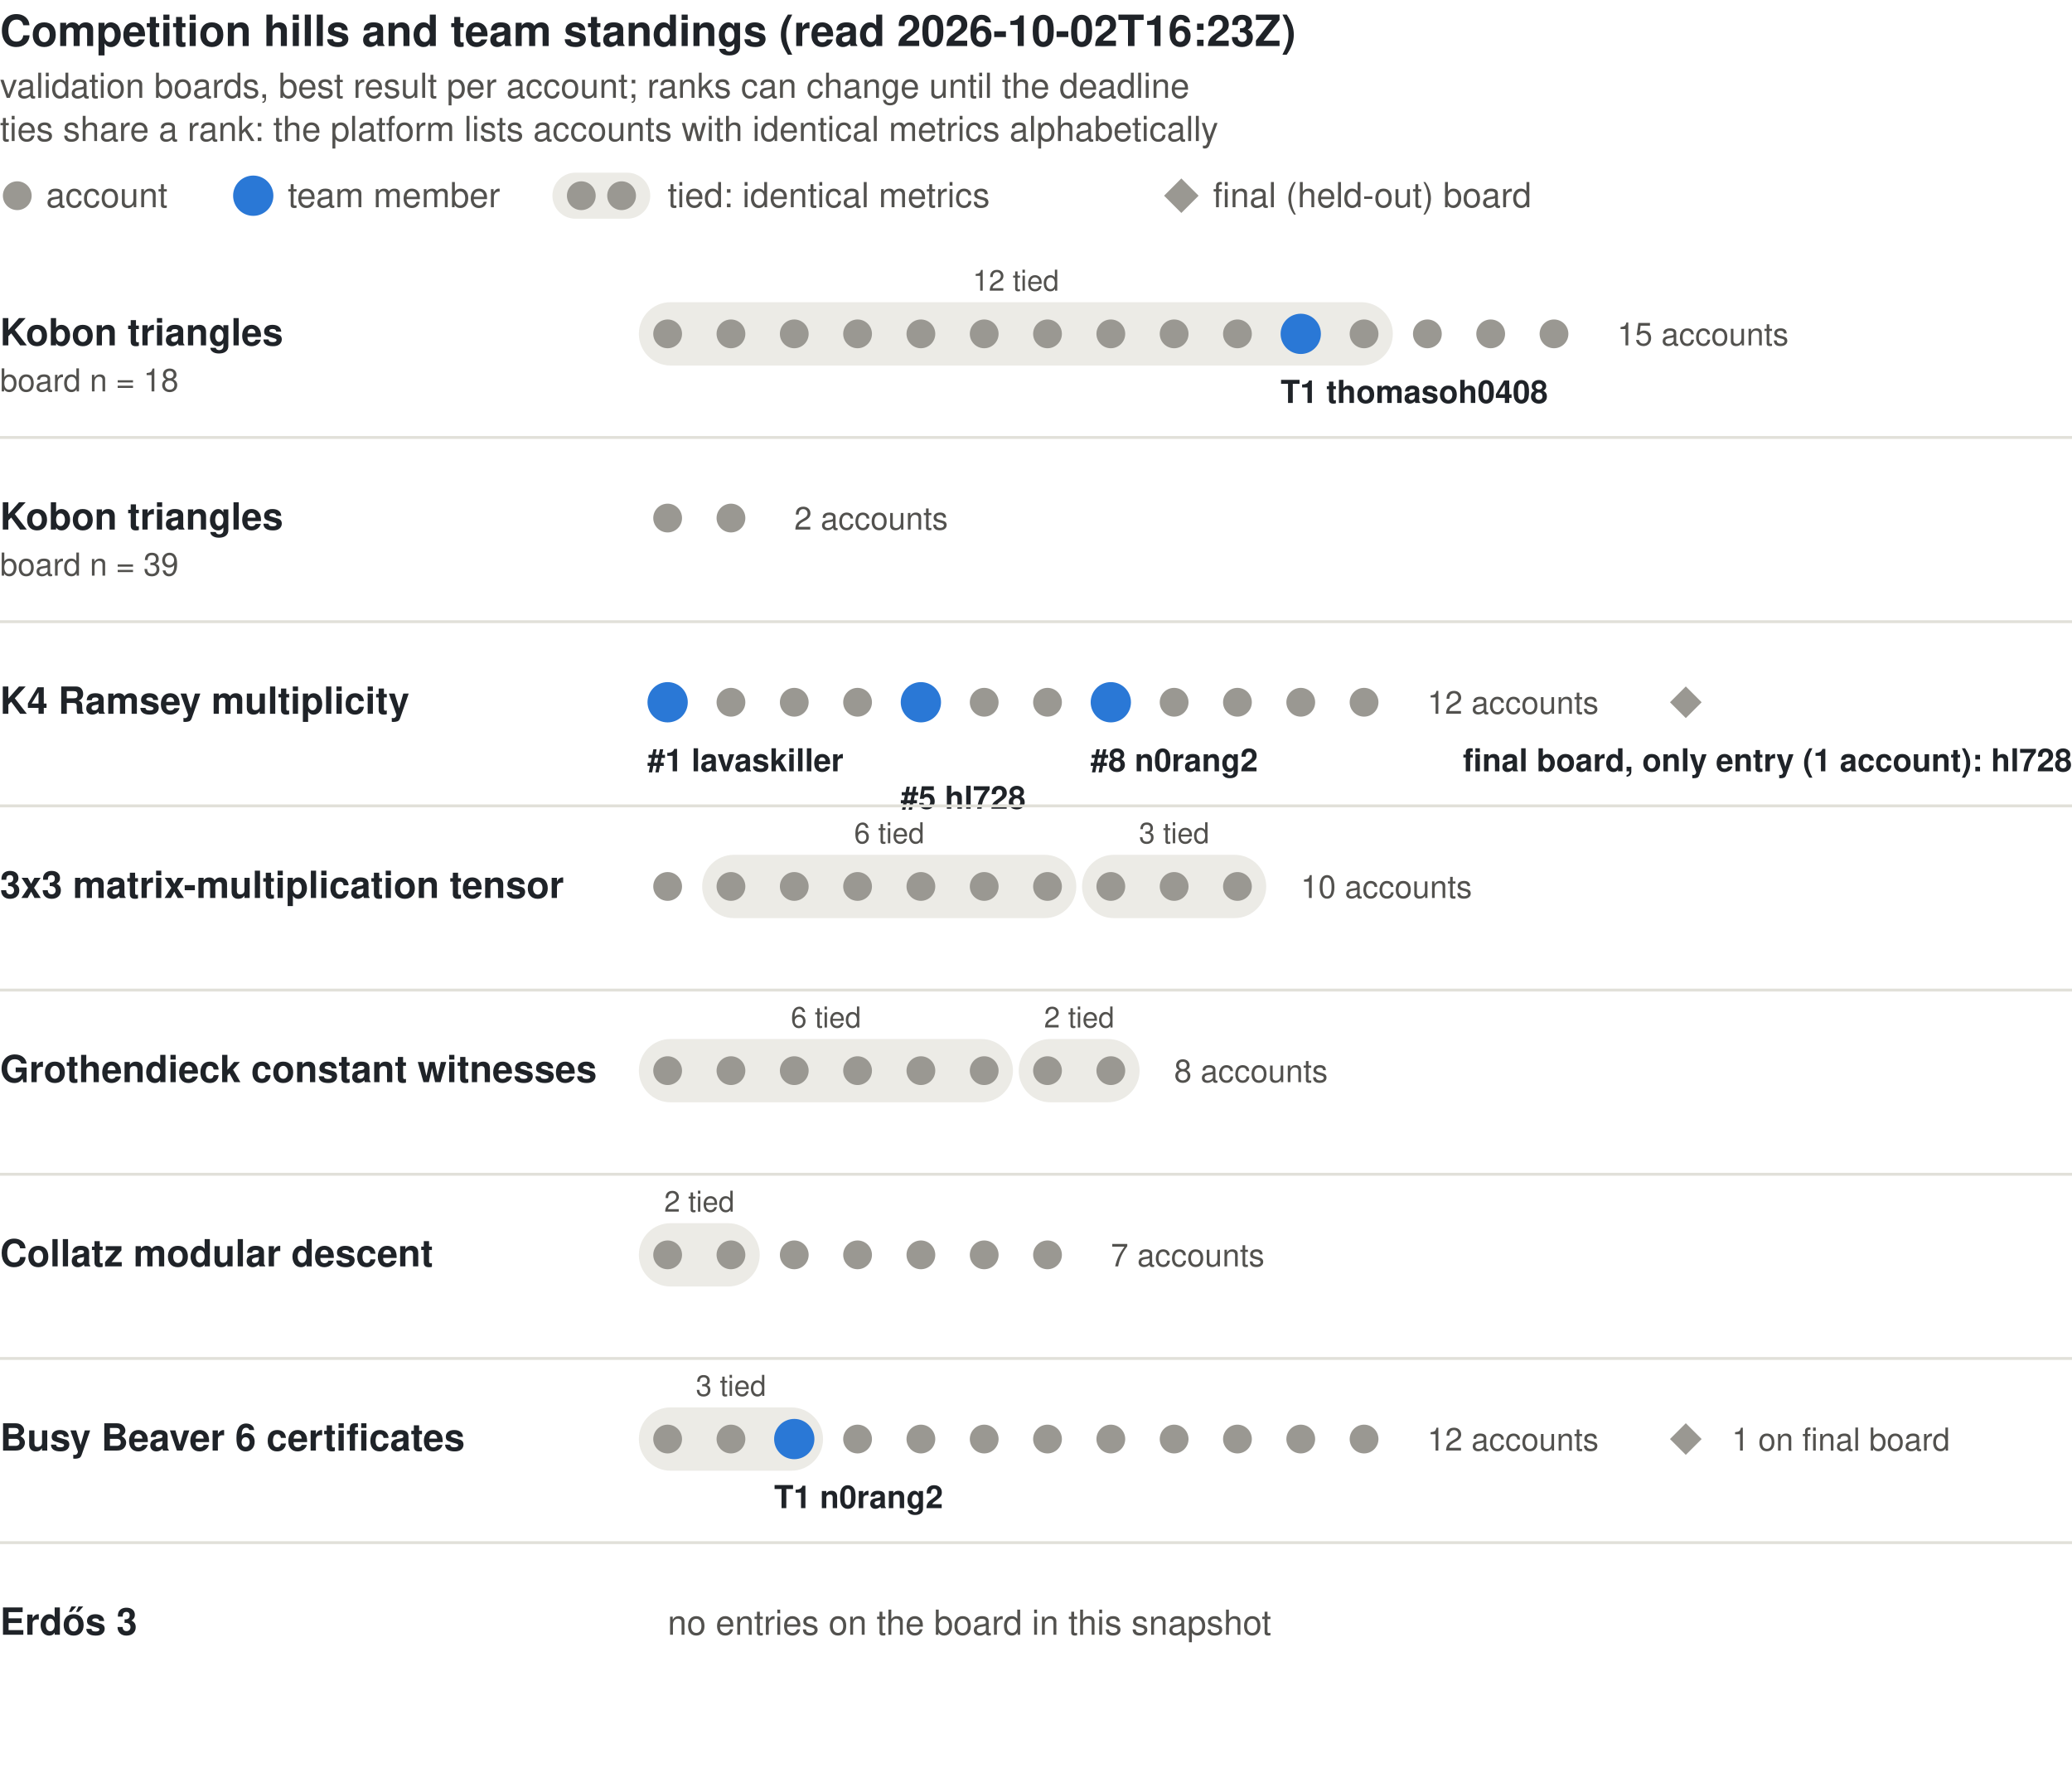
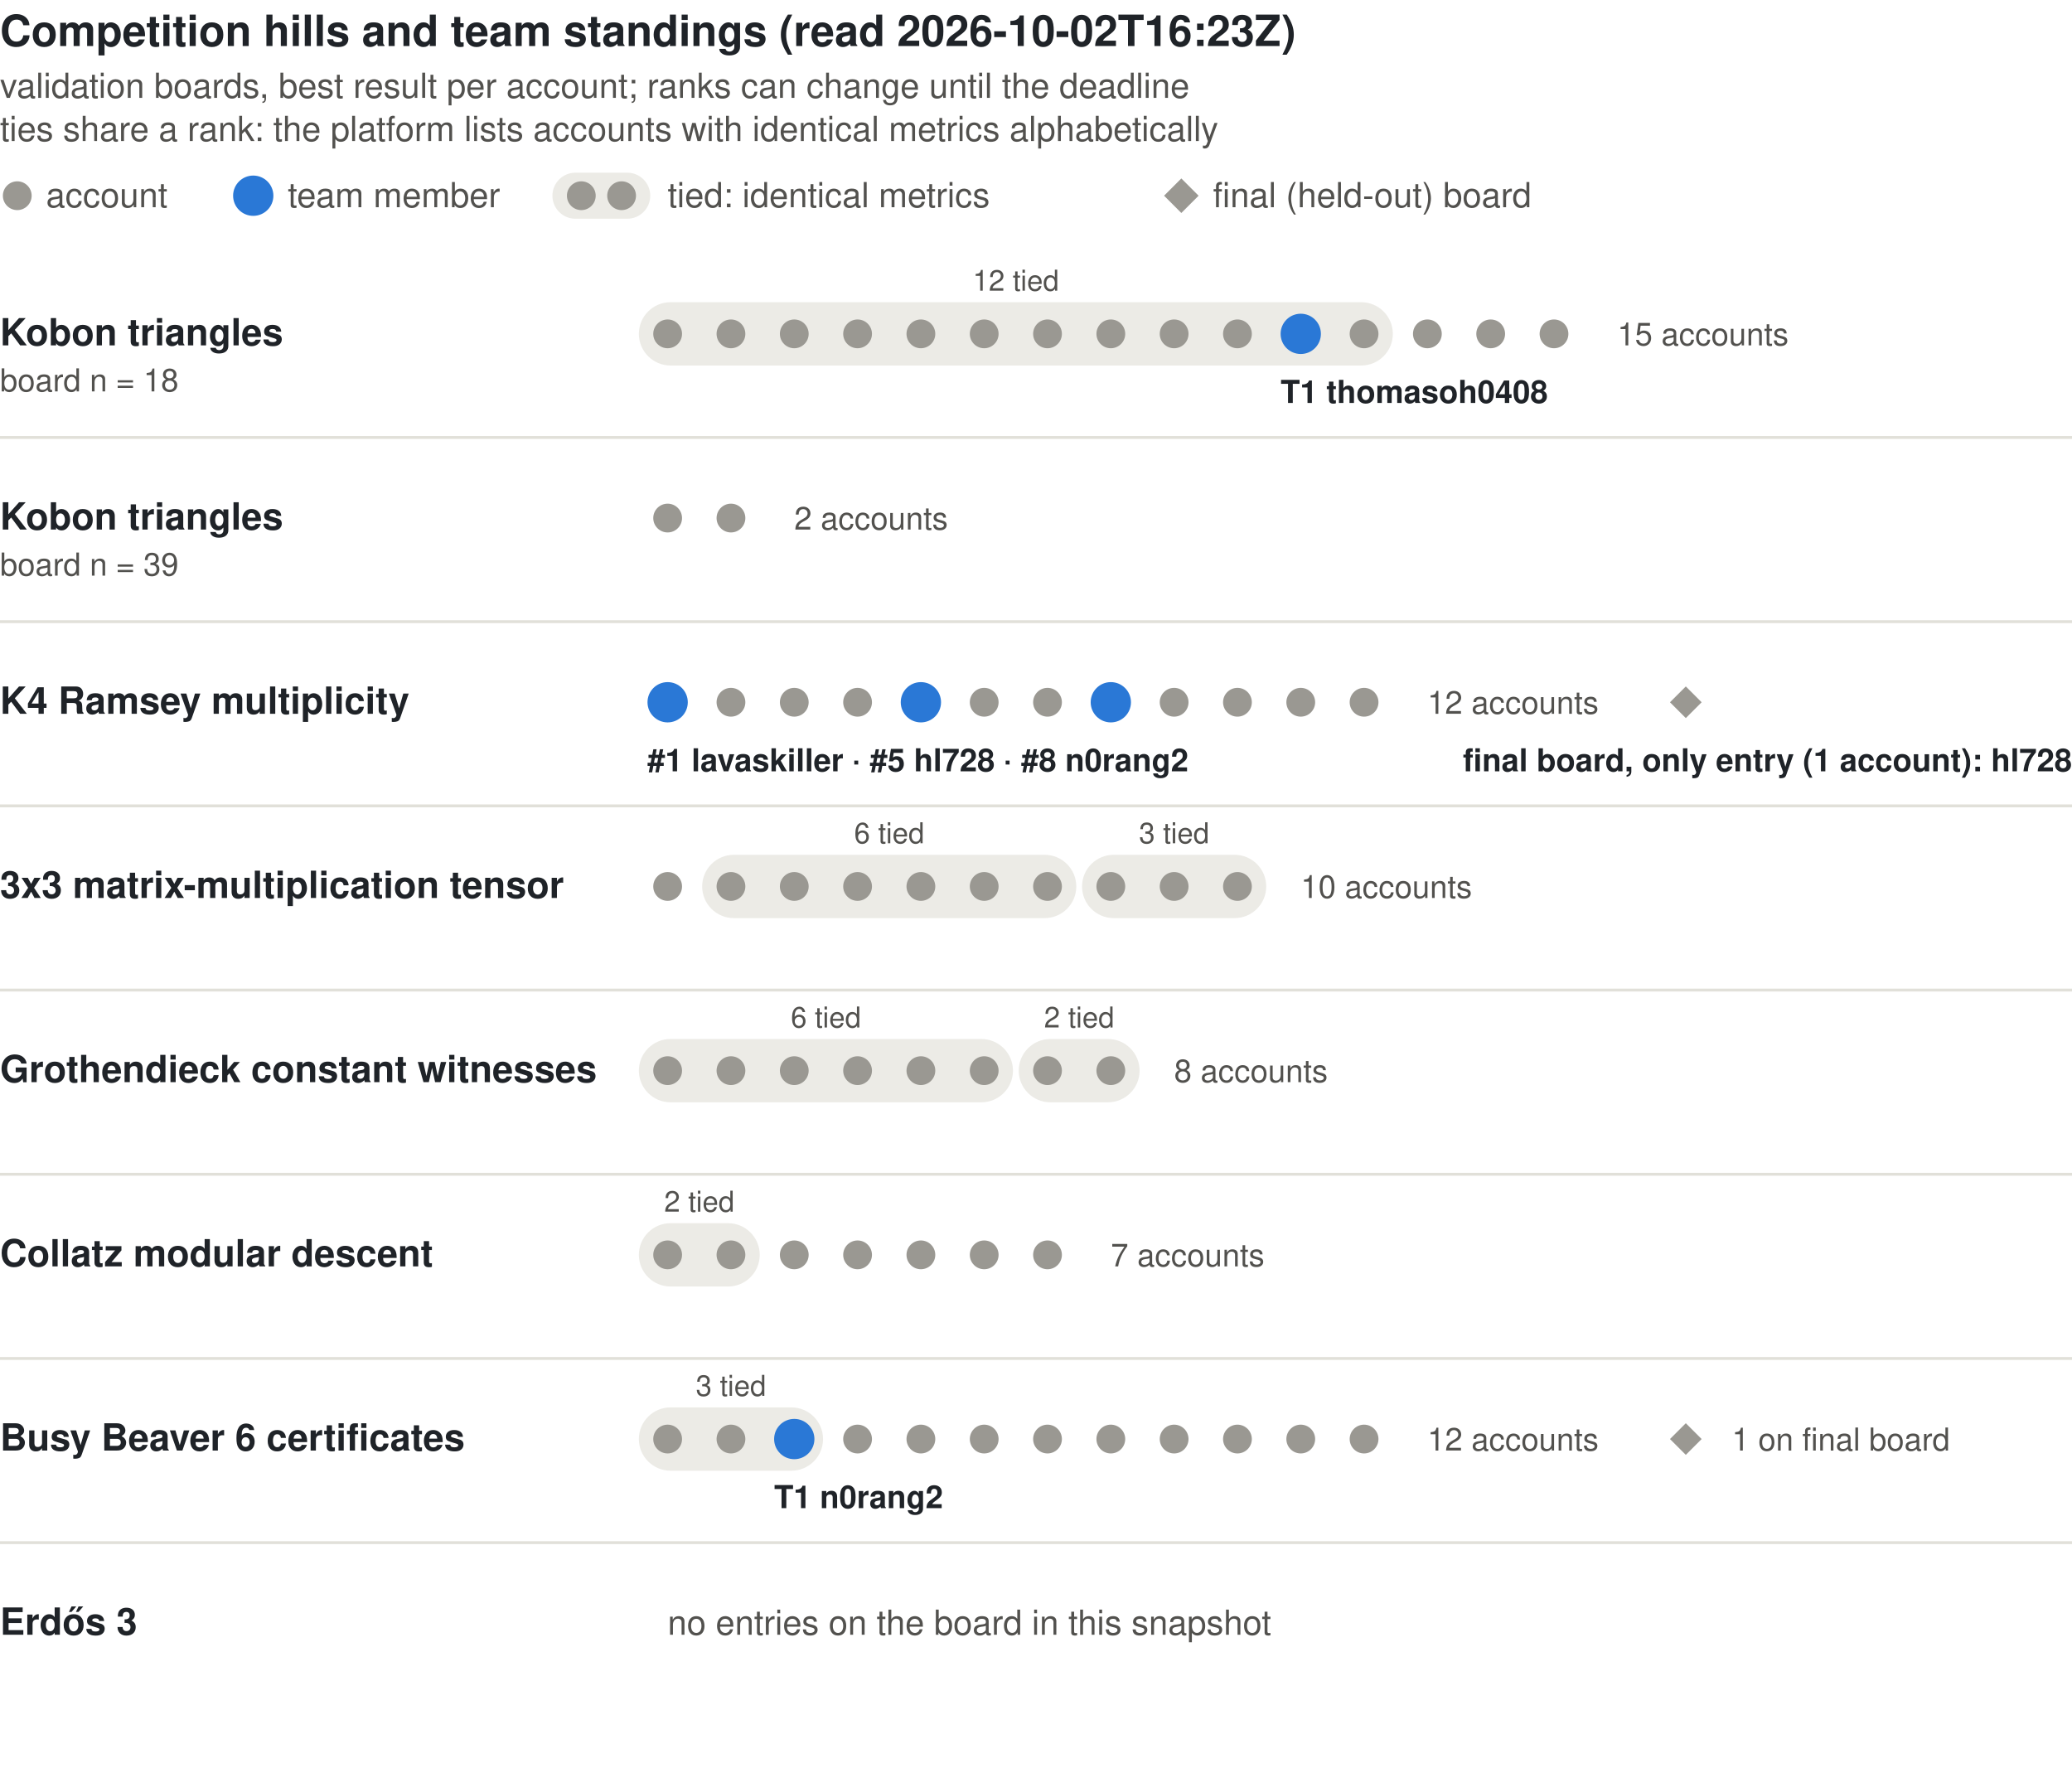
<svg xmlns="http://www.w3.org/2000/svg" viewBox="0 0 720 616" width="720" height="616" role="img" aria-label="Competition hills: accounts per board in rank order, ties grouped, team members highlighted" font-family="-apple-system, 'Segoe UI', Helvetica, Arial, sans-serif">
  <text x="0.0" y="16.0" font-size="15" text-anchor="start" fill="#1f2328" font-weight="600">Competition hills and team standings (read 2026-10-02T16:23Z)</text>
  <text x="0.0" y="34.0" font-size="12" text-anchor="start" fill="#52514e">validation boards, best result per account; ranks can change until the deadline</text>
  <text x="0.0" y="49.0" font-size="12" text-anchor="start" fill="#52514e">ties share a rank: the platform lists accounts with identical metrics alphabetically</text>
  <circle cx="6.0" cy="68.0" r="5.0" fill="#9a9892" />
  <text x="16.0" y="72.0" font-size="12" text-anchor="start" fill="#52514e">account</text>
  <circle cx="88.0" cy="68.0" r="7.0" fill="#2a78d6" />
  <text x="100.0" y="72.0" font-size="12" text-anchor="start" fill="#52514e">team member</text>
  <rect x="191.96" y="60.00" width="34.00" height="16.00" fill="#ecebe6" rx="8" />
  <circle cx="202.0" cy="68.0" r="5.0" fill="#9a9892" />
  <circle cx="216.0" cy="68.0" r="5.0" fill="#9a9892" />
  <text x="232.0" y="72.0" font-size="12" text-anchor="start" fill="#52514e">tied: identical metrics</text>
  <path d="M410.5 62.0 L416.5 68.0 L410.5 74.0 L404.5 68.0 Z" fill="#9a9892" />
  <text x="421.5" y="72.0" font-size="12" text-anchor="start" fill="#52514e">final (held-out) board</text>
  <text x="0.0" y="120.0" font-size="13" text-anchor="start" fill="#1f2328" font-weight="600">Kobon triangles</text>
  <text x="0.0" y="136.0" font-size="11" text-anchor="start" fill="#52514e">board n = 18</text>
  <rect x="222.00" y="105.00" width="262.00" height="22.00" fill="#ecebe6" rx="11" />
  <text x="353.0" y="101.0" font-size="10" text-anchor="middle" fill="#52514e">12 tied</text>
  <circle cx="232.0" cy="116.0" r="5.0" fill="#9a9892" />
  <circle cx="254.0" cy="116.0" r="5.0" fill="#9a9892" />
  <circle cx="276.0" cy="116.0" r="5.0" fill="#9a9892" />
  <circle cx="298.0" cy="116.0" r="5.0" fill="#9a9892" />
  <circle cx="320.0" cy="116.0" r="5.0" fill="#9a9892" />
  <circle cx="342.0" cy="116.0" r="5.0" fill="#9a9892" />
  <circle cx="364.0" cy="116.0" r="5.0" fill="#9a9892" />
  <circle cx="386.0" cy="116.0" r="5.0" fill="#9a9892" />
  <circle cx="408.0" cy="116.0" r="5.0" fill="#9a9892" />
  <circle cx="430.0" cy="116.0" r="5.0" fill="#9a9892" />
  <circle cx="452.0" cy="116.0" r="7.0" fill="#2a78d6" />
-   <text x="445.0" y="140.0" font-size="11" text-anchor="start" fill="#1f2328" font-weight="600">T1 thomasoh0408</text>
  <circle cx="474.0" cy="116.0" r="5.0" fill="#9a9892" />
  <circle cx="496.0" cy="116.0" r="5.0" fill="#9a9892" />
  <circle cx="518.0" cy="116.0" r="5.0" fill="#9a9892" />
  <circle cx="540.0" cy="116.0" r="5.0" fill="#9a9892" />
+   <text x="445.0" y="140.0" font-size="11" text-anchor="start" fill="#1f2328" font-weight="600">T1 thomasoh0408</text>
  <text x="562.0" y="120.0" font-size="11" text-anchor="start" fill="#52514e">15 accounts</text>
  <line x1="0.0" y1="152.0" x2="720.0" y2="152.0" stroke="#e1e0d9" stroke-width="1" />
  <text x="0.0" y="184.0" font-size="13" text-anchor="start" fill="#1f2328" font-weight="600">Kobon triangles</text>
  <text x="0.0" y="200.0" font-size="11" text-anchor="start" fill="#52514e">board n = 39</text>
  <circle cx="232.0" cy="180.0" r="5.0" fill="#9a9892" />
  <circle cx="254.0" cy="180.0" r="5.0" fill="#9a9892" />
  <text x="276.0" y="184.0" font-size="11" text-anchor="start" fill="#52514e">2 accounts</text>
  <line x1="0.0" y1="216.0" x2="720.0" y2="216.0" stroke="#e1e0d9" stroke-width="1" />
  <text x="0.0" y="248.0" font-size="13" text-anchor="start" fill="#1f2328" font-weight="600">K4 Ramsey multiplicity</text>
  <circle cx="232.0" cy="244.0" r="7.0" fill="#2a78d6" />
-   <text x="225.0" y="268.0" font-size="11" text-anchor="start" fill="#1f2328" font-weight="600">#1 lavaskiller</text>
  <circle cx="254.0" cy="244.0" r="5.0" fill="#9a9892" />
  <circle cx="276.0" cy="244.0" r="5.0" fill="#9a9892" />
  <circle cx="298.0" cy="244.0" r="5.0" fill="#9a9892" />
  <circle cx="320.0" cy="244.0" r="7.0" fill="#2a78d6" />
-   <text x="313.0" y="281.0" font-size="11" text-anchor="start" fill="#1f2328" font-weight="600">#5 hl728</text>
  <circle cx="342.0" cy="244.0" r="5.0" fill="#9a9892" />
  <circle cx="364.0" cy="244.0" r="5.0" fill="#9a9892" />
  <circle cx="386.0" cy="244.0" r="7.0" fill="#2a78d6" />
-   <text x="379.0" y="268.0" font-size="11" text-anchor="start" fill="#1f2328" font-weight="600">#8 n0rang2</text>
  <circle cx="408.0" cy="244.0" r="5.0" fill="#9a9892" />
  <circle cx="430.0" cy="244.0" r="5.0" fill="#9a9892" />
  <circle cx="452.0" cy="244.0" r="5.0" fill="#9a9892" />
  <circle cx="474.0" cy="244.0" r="5.0" fill="#9a9892" />
+   <text x="225.0" y="268.0" font-size="11" text-anchor="start" fill="#1f2328" font-weight="600">#1 lavaskiller  ·  #5 hl728  ·  #8 n0rang2</text>
  <text x="496.0" y="248.0" font-size="11" text-anchor="start" fill="#52514e">12 accounts</text>
  <path d="M585.8 238.5 L591.3 244.0 L585.8 249.5 L580.3 244.0 Z" fill="#9a9892" />
  <text x="720.0" y="268.0" font-size="11" text-anchor="end" fill="#1f2328" font-weight="600">final board, only entry (1 account): hl728</text>
  <line x1="0.0" y1="280.0" x2="720.0" y2="280.0" stroke="#e1e0d9" stroke-width="1" />
  <text x="0.0" y="312.0" font-size="13" text-anchor="start" fill="#1f2328" font-weight="600">3x3 matrix-multiplication tensor</text>
  <rect x="244.00" y="297.00" width="130.00" height="22.00" fill="#ecebe6" rx="11" />
  <text x="309.0" y="293.0" font-size="10" text-anchor="middle" fill="#52514e">6 tied</text>
  <rect x="376.00" y="297.00" width="64.00" height="22.00" fill="#ecebe6" rx="11" />
  <text x="408.0" y="293.0" font-size="10" text-anchor="middle" fill="#52514e">3 tied</text>
  <circle cx="232.0" cy="308.0" r="5.0" fill="#9a9892" />
  <circle cx="254.0" cy="308.0" r="5.0" fill="#9a9892" />
  <circle cx="276.0" cy="308.0" r="5.0" fill="#9a9892" />
  <circle cx="298.0" cy="308.0" r="5.0" fill="#9a9892" />
  <circle cx="320.0" cy="308.0" r="5.0" fill="#9a9892" />
  <circle cx="342.0" cy="308.0" r="5.0" fill="#9a9892" />
  <circle cx="364.0" cy="308.0" r="5.0" fill="#9a9892" />
  <circle cx="386.0" cy="308.0" r="5.0" fill="#9a9892" />
  <circle cx="408.0" cy="308.0" r="5.0" fill="#9a9892" />
  <circle cx="430.0" cy="308.0" r="5.0" fill="#9a9892" />
  <text x="452.0" y="312.0" font-size="11" text-anchor="start" fill="#52514e">10 accounts</text>
  <line x1="0.0" y1="344.0" x2="720.0" y2="344.0" stroke="#e1e0d9" stroke-width="1" />
  <text x="0.0" y="376.0" font-size="13" text-anchor="start" fill="#1f2328" font-weight="600">Grothendieck constant witnesses</text>
  <rect x="222.00" y="361.00" width="130.00" height="22.00" fill="#ecebe6" rx="11" />
  <text x="287.0" y="357.0" font-size="10" text-anchor="middle" fill="#52514e">6 tied</text>
  <rect x="354.00" y="361.00" width="42.00" height="22.00" fill="#ecebe6" rx="11" />
  <text x="375.0" y="357.0" font-size="10" text-anchor="middle" fill="#52514e">2 tied</text>
  <circle cx="232.0" cy="372.0" r="5.0" fill="#9a9892" />
  <circle cx="254.0" cy="372.0" r="5.0" fill="#9a9892" />
  <circle cx="276.0" cy="372.0" r="5.0" fill="#9a9892" />
  <circle cx="298.0" cy="372.0" r="5.0" fill="#9a9892" />
  <circle cx="320.0" cy="372.0" r="5.0" fill="#9a9892" />
  <circle cx="342.0" cy="372.0" r="5.0" fill="#9a9892" />
  <circle cx="364.0" cy="372.0" r="5.0" fill="#9a9892" />
  <circle cx="386.0" cy="372.0" r="5.0" fill="#9a9892" />
  <text x="408.0" y="376.0" font-size="11" text-anchor="start" fill="#52514e">8 accounts</text>
  <line x1="0.0" y1="408.0" x2="720.0" y2="408.0" stroke="#e1e0d9" stroke-width="1" />
  <text x="0.0" y="440.0" font-size="13" text-anchor="start" fill="#1f2328" font-weight="600">Collatz modular descent</text>
  <rect x="222.00" y="425.00" width="42.00" height="22.00" fill="#ecebe6" rx="11" />
  <text x="243.0" y="421.0" font-size="10" text-anchor="middle" fill="#52514e">2 tied</text>
  <circle cx="232.0" cy="436.0" r="5.0" fill="#9a9892" />
  <circle cx="254.0" cy="436.0" r="5.0" fill="#9a9892" />
  <circle cx="276.0" cy="436.0" r="5.0" fill="#9a9892" />
  <circle cx="298.0" cy="436.0" r="5.0" fill="#9a9892" />
  <circle cx="320.0" cy="436.0" r="5.0" fill="#9a9892" />
  <circle cx="342.0" cy="436.0" r="5.0" fill="#9a9892" />
  <circle cx="364.0" cy="436.0" r="5.0" fill="#9a9892" />
  <text x="386.0" y="440.0" font-size="11" text-anchor="start" fill="#52514e">7 accounts</text>
  <line x1="0.0" y1="472.0" x2="720.0" y2="472.0" stroke="#e1e0d9" stroke-width="1" />
  <text x="0.0" y="504.0" font-size="13" text-anchor="start" fill="#1f2328" font-weight="600">Busy Beaver 6 certificates</text>
  <rect x="222.00" y="489.00" width="64.00" height="22.00" fill="#ecebe6" rx="11" />
  <text x="254.0" y="485.0" font-size="10" text-anchor="middle" fill="#52514e">3 tied</text>
  <circle cx="232.0" cy="500.0" r="5.0" fill="#9a9892" />
  <circle cx="254.0" cy="500.0" r="5.0" fill="#9a9892" />
  <circle cx="276.0" cy="500.0" r="7.0" fill="#2a78d6" />
-   <text x="269.0" y="524.0" font-size="11" text-anchor="start" fill="#1f2328" font-weight="600">T1 n0rang2</text>
  <circle cx="298.0" cy="500.0" r="5.0" fill="#9a9892" />
  <circle cx="320.0" cy="500.0" r="5.0" fill="#9a9892" />
  <circle cx="342.0" cy="500.0" r="5.0" fill="#9a9892" />
  <circle cx="364.0" cy="500.0" r="5.0" fill="#9a9892" />
  <circle cx="386.0" cy="500.0" r="5.0" fill="#9a9892" />
  <circle cx="408.0" cy="500.0" r="5.0" fill="#9a9892" />
  <circle cx="430.0" cy="500.0" r="5.0" fill="#9a9892" />
  <circle cx="452.0" cy="500.0" r="5.0" fill="#9a9892" />
  <circle cx="474.0" cy="500.0" r="5.0" fill="#9a9892" />
+   <text x="269.0" y="524.0" font-size="11" text-anchor="start" fill="#1f2328" font-weight="600">T1 n0rang2</text>
  <text x="496.0" y="504.0" font-size="11" text-anchor="start" fill="#52514e">12 accounts</text>
  <path d="M585.8 494.5 L591.3 500.0 L585.8 505.5 L580.3 500.0 Z" fill="#9a9892" />
  <text x="601.8" y="504.0" font-size="11" text-anchor="start" fill="#52514e">1 on final board</text>
  <line x1="0.0" y1="536.0" x2="720.0" y2="536.0" stroke="#e1e0d9" stroke-width="1" />
  <text x="0.0" y="568.0" font-size="13" text-anchor="start" fill="#1f2328" font-weight="600">Erdős 3</text>
  <text x="232.0" y="568.0" font-size="12" text-anchor="start" fill="#52514e">no entries on the board in this snapshot</text>
</svg>
